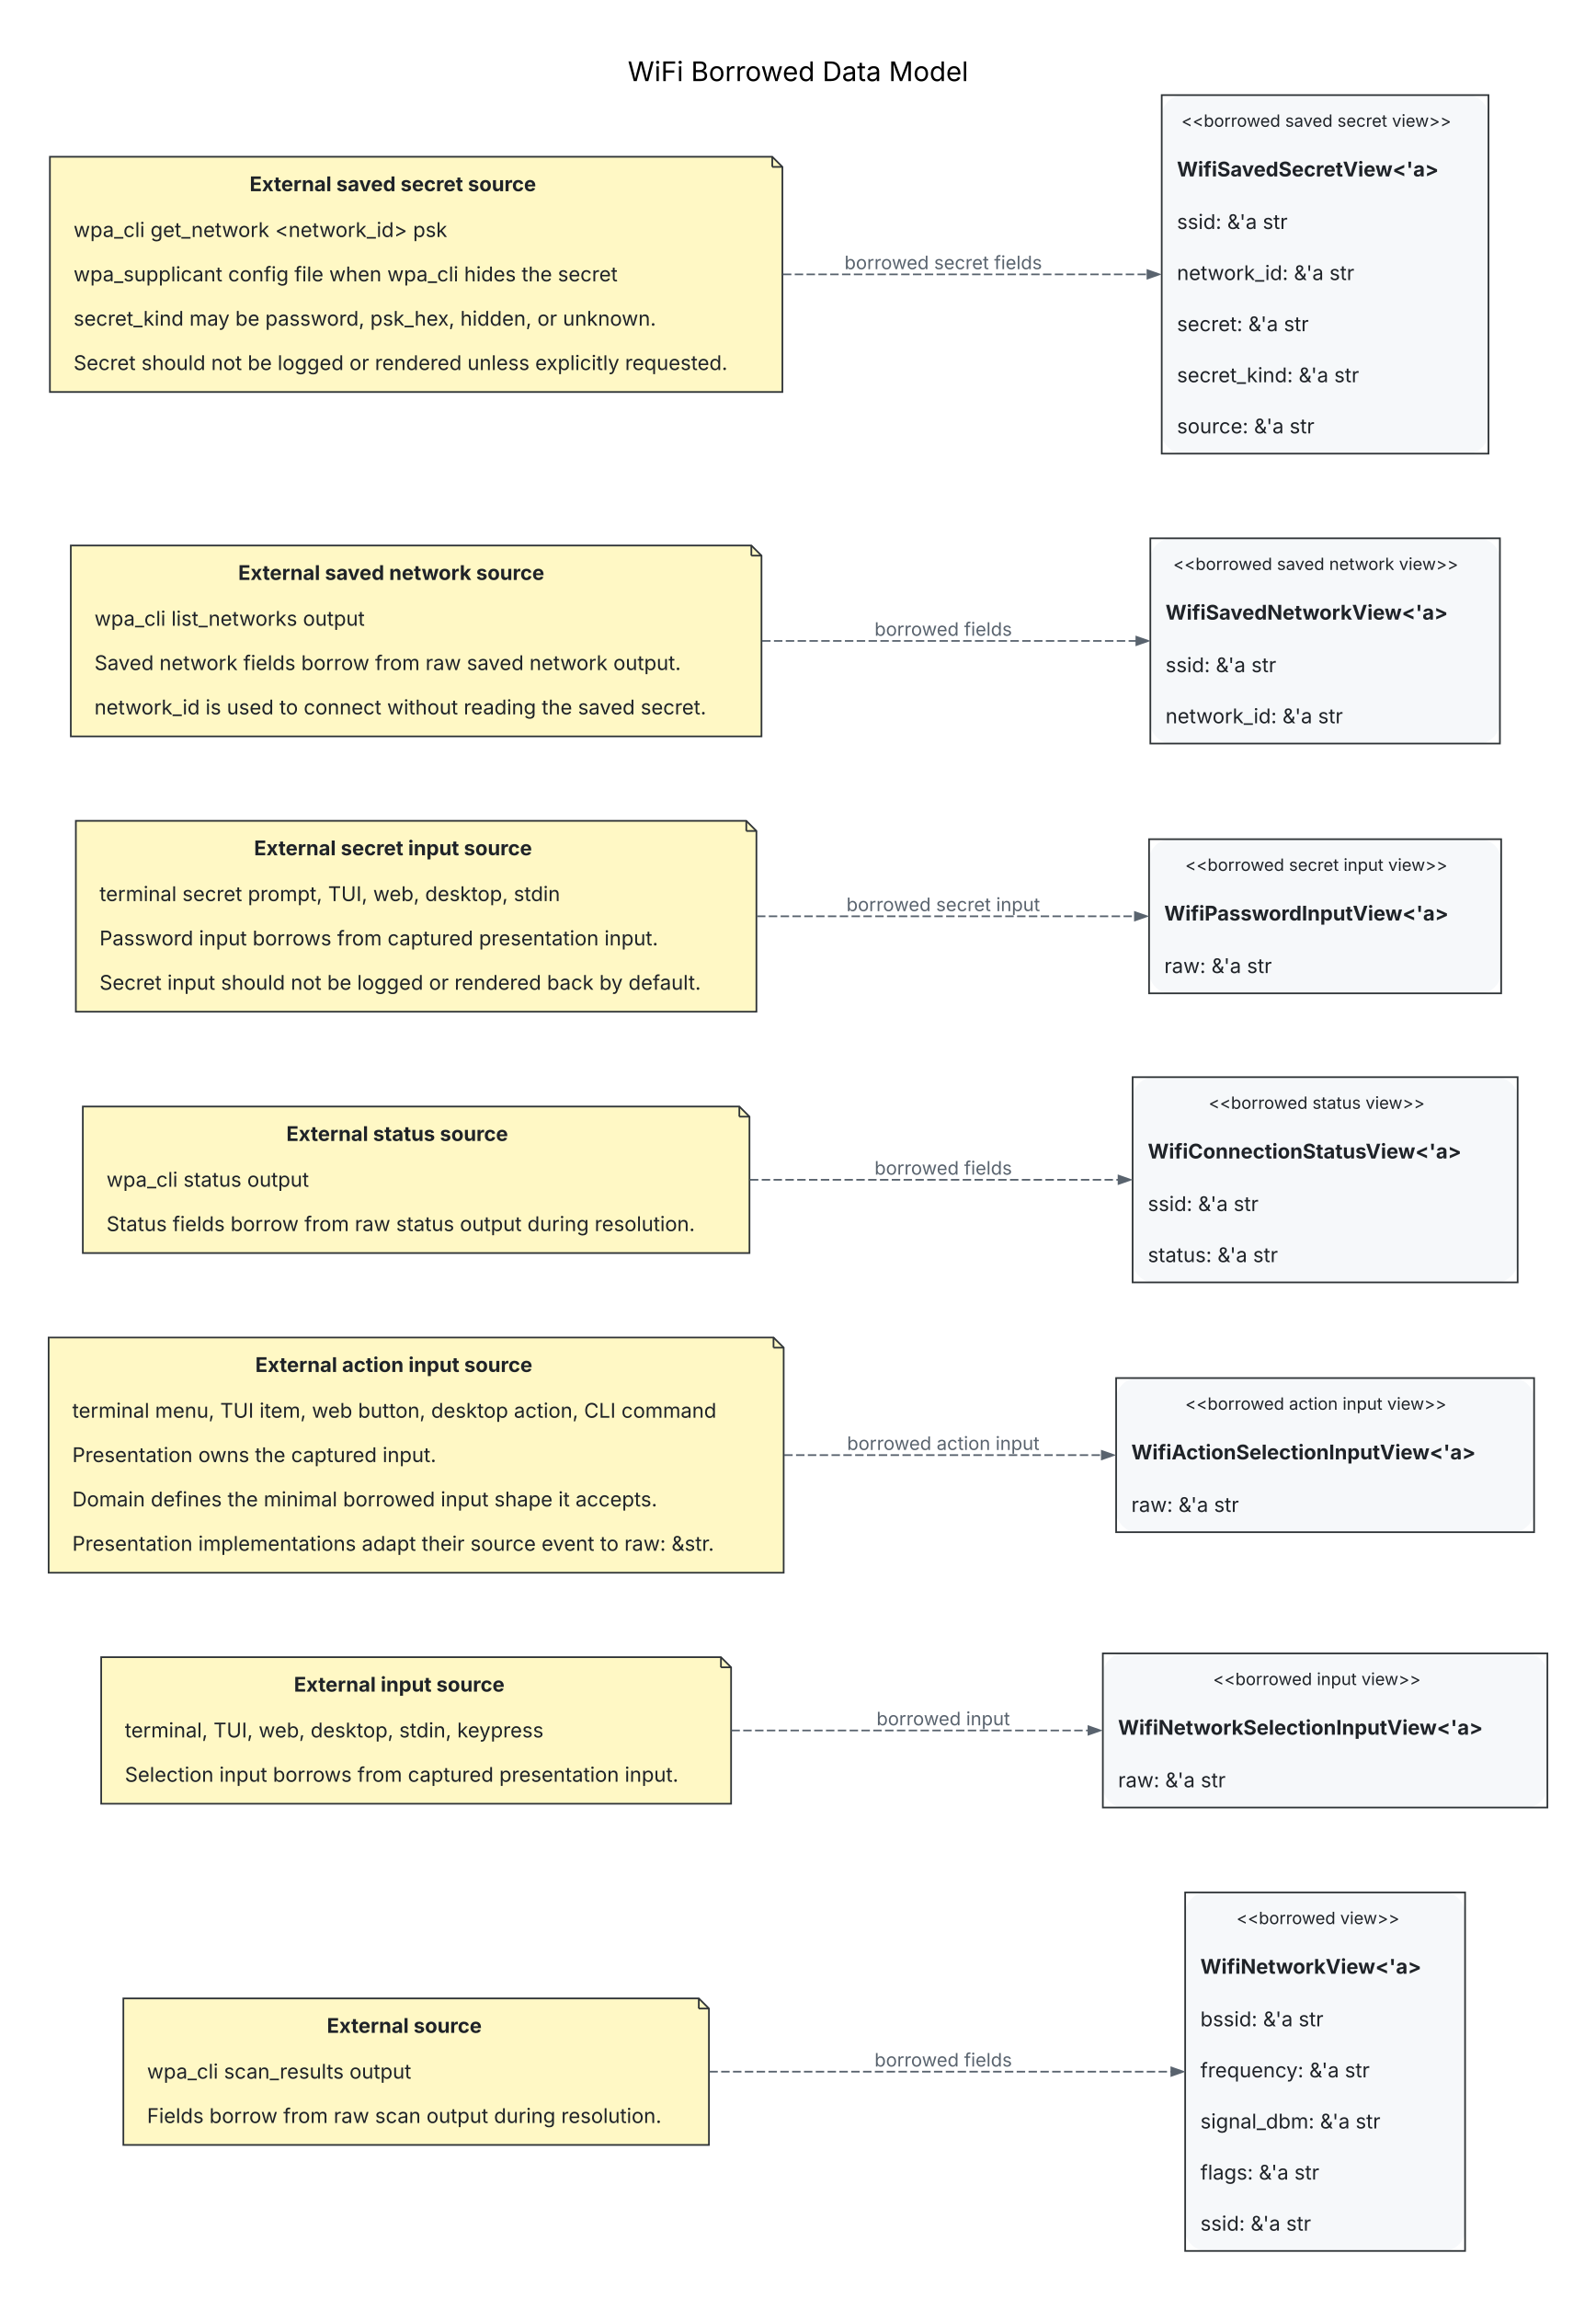
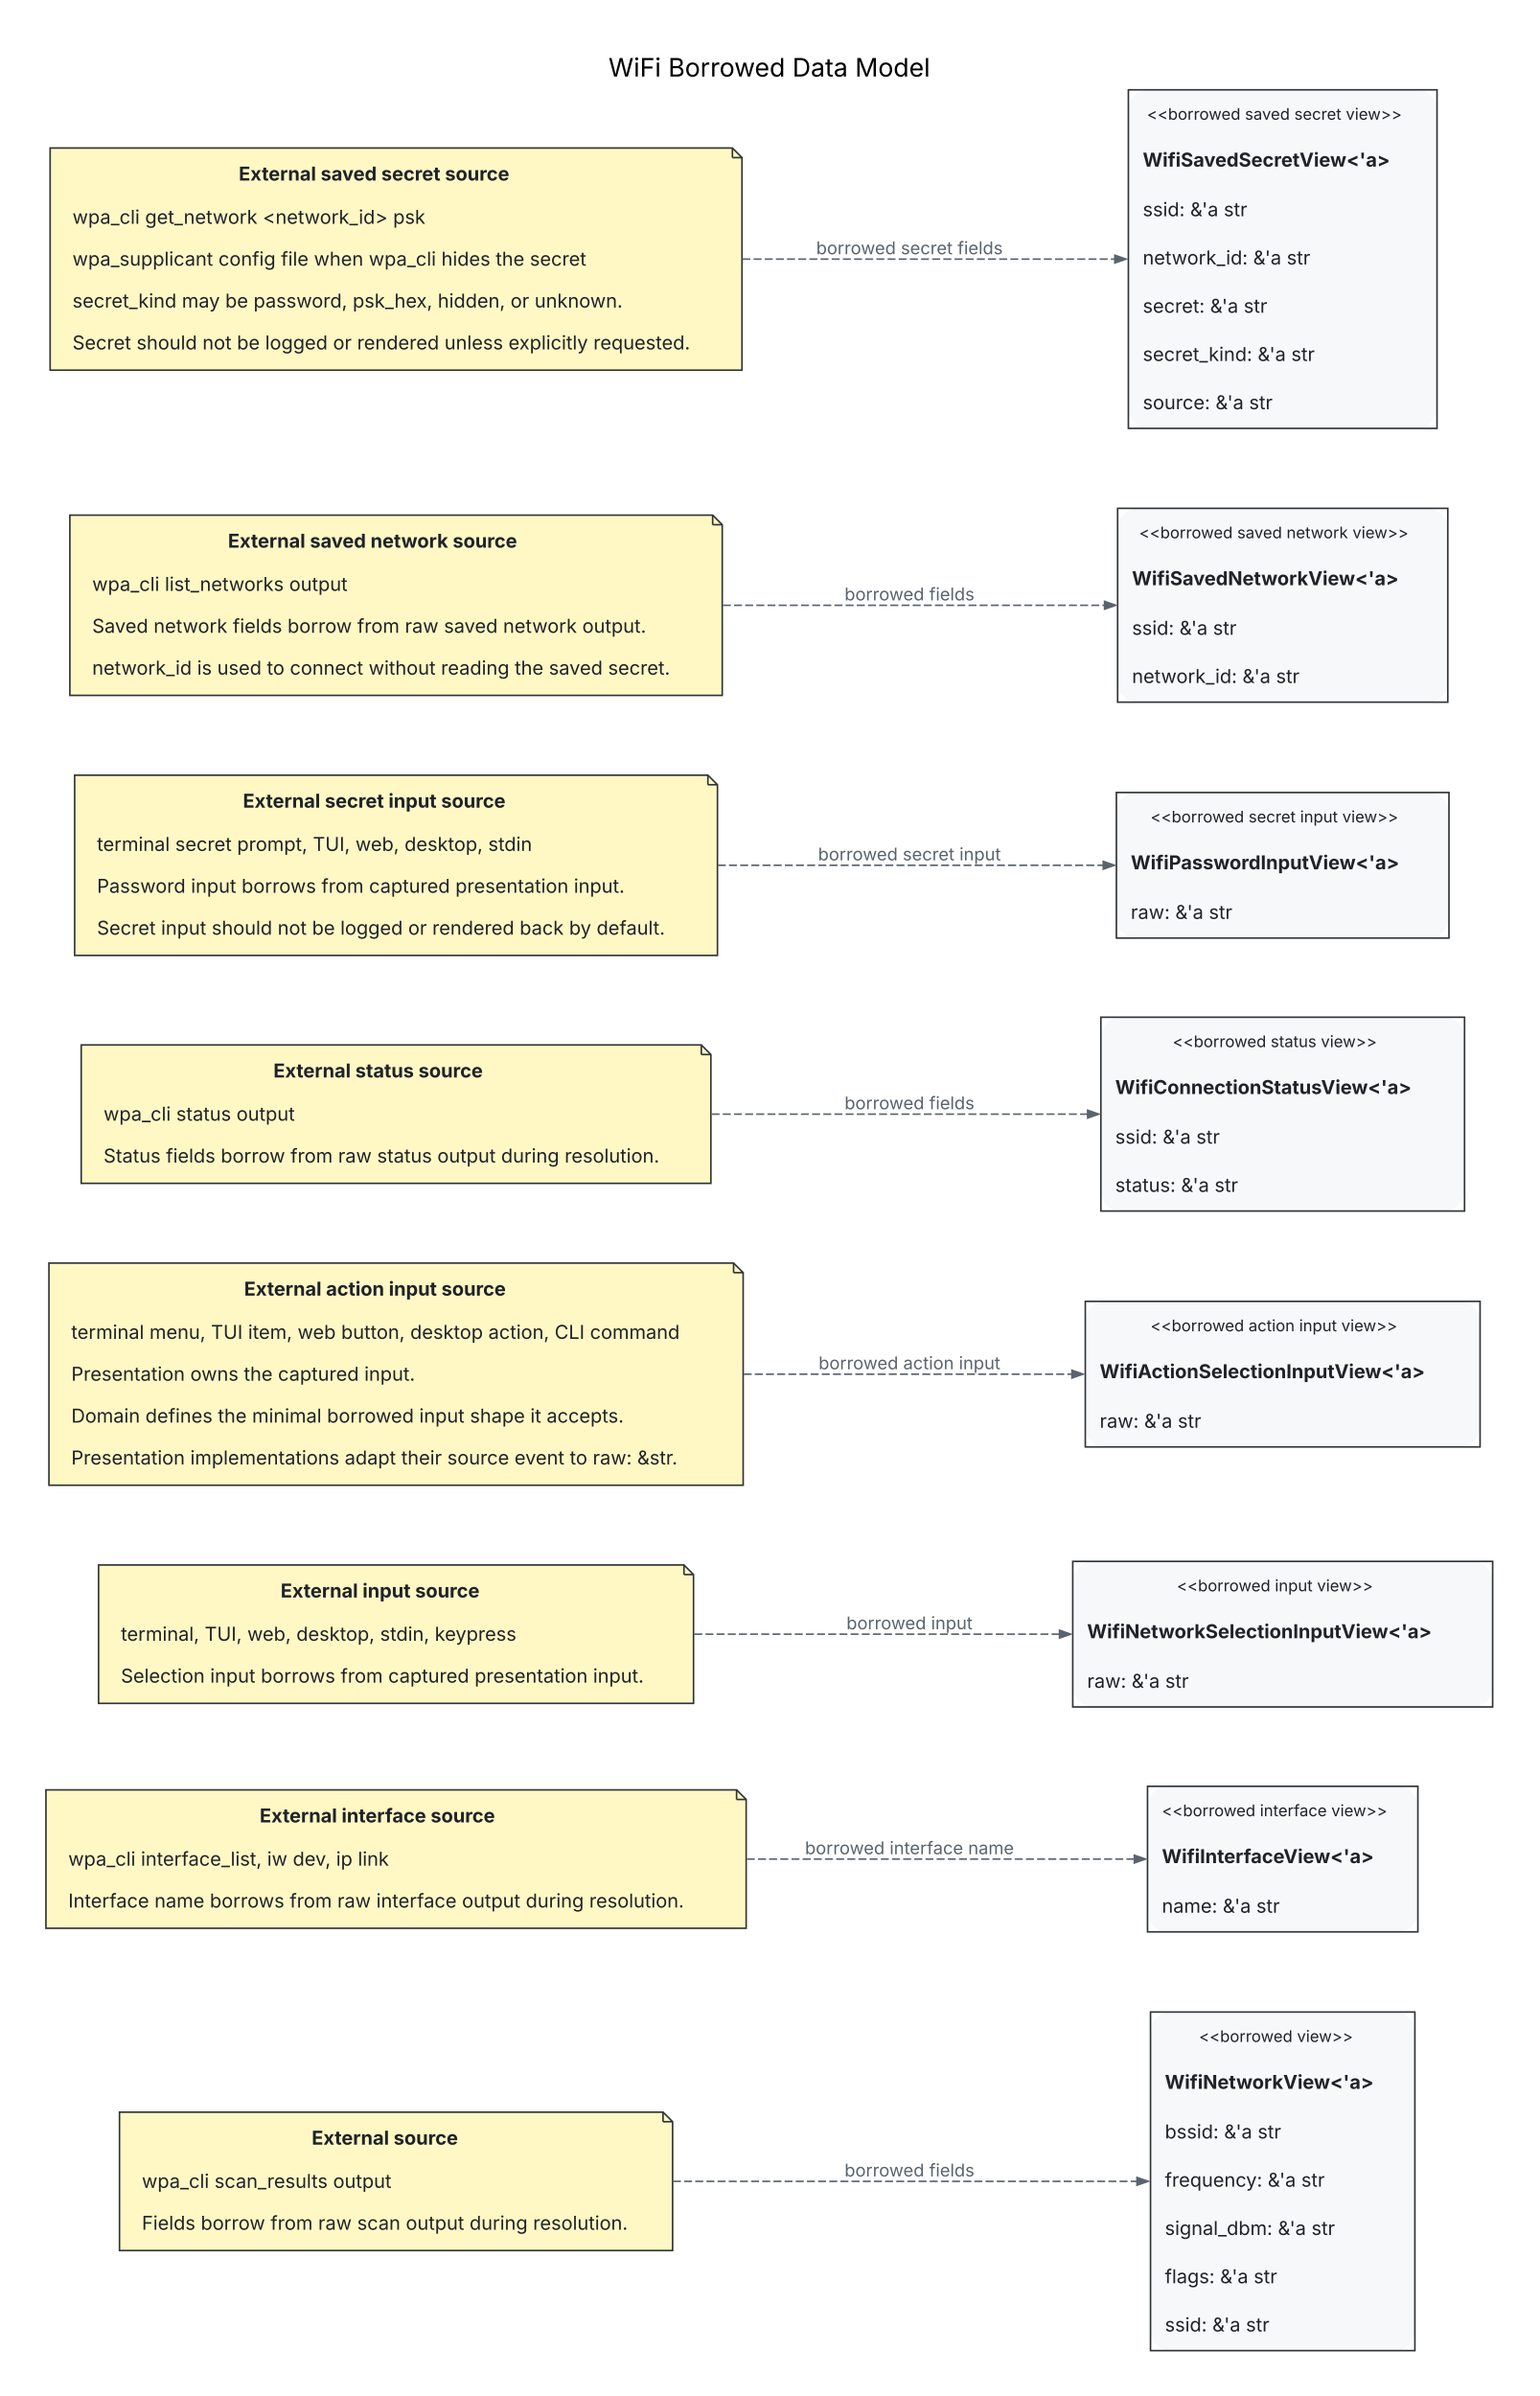
- <svg xmlns="http://www.w3.org/2000/svg" width="945pt" height="1361pt" viewBox="0.00 0.00 945.00 1361.00">
-   <g id="graph0" class="graph" transform="scale(1 1) rotate(0) translate(28.8 1332.55)">
-     <text xml:space="preserve" text-anchor="middle" x="443.75" y="-1284.55" font-family="Inter" font-size="16.00">WiFi Borrowed Data Model</text>
+ <svg xmlns="http://www.w3.org/2000/svg" width="965pt" height="1502pt" viewBox="0.00 0.00 965.00 1502.00">
+   <g id="graph0" class="graph" transform="scale(1 1) rotate(0) translate(28.8 1473.55)">
+     <text xml:space="preserve" text-anchor="middle" x="453.5" y="-1425.55" font-family="Inter" font-size="16.00">WiFi Borrowed Data Model</text>
    <g id="node1" class="node">
-       <path fill="#f6f8fa" stroke="none" d="M826.75,-212.25C826.75,-212.25 685,-212.25 685,-212.25 679,-212.25 673,-206.25 673,-200.25 673,-200.25 673,-12 673,-12 673,-6 679,0 685,0 685,0 826.75,0 826.75,0 832.75,0 838.75,-6 838.75,-12 838.75,-12 838.75,-200.25 838.75,-200.25 838.75,-206.25 832.75,-212.25 826.75,-212.25" />
-       <text xml:space="preserve" text-anchor="start" x="703.38" y="-193.5" font-family="Inter" font-size="10.00" fill="#1f2328">&lt;&lt;borrowed view&gt;&gt;</text>
-       <text xml:space="preserve" text-anchor="start" x="682" y="-164.1" font-family="Inter" font-weight="bold" font-size="12.00" fill="#1f2328">WifiNetworkView&lt;'a&gt;</text>
-       <text xml:space="preserve" text-anchor="start" x="682" y="-133" font-family="Inter" font-size="12.00" fill="#1f2328">bssid: &amp;'a str</text>
-       <text xml:space="preserve" text-anchor="start" x="682" y="-102.75" font-family="Inter" font-size="12.00" fill="#1f2328">frequency: &amp;'a str</text>
-       <text xml:space="preserve" text-anchor="start" x="682" y="-72.5" font-family="Inter" font-size="12.00" fill="#1f2328">signal_dbm: &amp;'a str</text>
-       <text xml:space="preserve" text-anchor="start" x="682" y="-42.25" font-family="Inter" font-size="12.00" fill="#1f2328">flags: &amp;'a str</text>
-       <text xml:space="preserve" text-anchor="start" x="682" y="-12" font-family="Inter" font-size="12.00" fill="#1f2328">ssid: &amp;'a str</text>
-       <polygon fill="none" stroke="#2f3437" points="673,0 673,-212.25 838.75,-212.25 838.75,0 673,0" />
+       <path fill="#f6f8fa" stroke="none" d="M846.25,-212.25C846.25,-212.25 704.5,-212.25 704.5,-212.25 698.5,-212.25 692.5,-206.25 692.5,-200.25 692.5,-200.25 692.5,-12 692.5,-12 692.5,-6 698.5,0 704.5,0 704.5,0 846.25,0 846.25,0 852.25,0 858.25,-6 858.25,-12 858.25,-12 858.25,-200.25 858.25,-200.25 858.25,-206.25 852.25,-212.25 846.25,-212.25" />
+       <text xml:space="preserve" text-anchor="start" x="722.88" y="-193.5" font-family="Inter" font-size="10.00" fill="#1f2328">&lt;&lt;borrowed view&gt;&gt;</text>
+       <text xml:space="preserve" text-anchor="start" x="701.5" y="-164.1" font-family="Inter" font-weight="bold" font-size="12.00" fill="#1f2328">WifiNetworkView&lt;'a&gt;</text>
+       <text xml:space="preserve" text-anchor="start" x="701.5" y="-133" font-family="Inter" font-size="12.00" fill="#1f2328">bssid: &amp;'a str</text>
+       <text xml:space="preserve" text-anchor="start" x="701.5" y="-102.75" font-family="Inter" font-size="12.00" fill="#1f2328">frequency: &amp;'a str</text>
+       <text xml:space="preserve" text-anchor="start" x="701.5" y="-72.5" font-family="Inter" font-size="12.00" fill="#1f2328">signal_dbm: &amp;'a str</text>
+       <text xml:space="preserve" text-anchor="start" x="701.5" y="-42.25" font-family="Inter" font-size="12.00" fill="#1f2328">flags: &amp;'a str</text>
+       <text xml:space="preserve" text-anchor="start" x="701.5" y="-12" font-family="Inter" font-size="12.00" fill="#1f2328">ssid: &amp;'a str</text>
+       <polygon fill="none" stroke="#2f3437" points="692.5,0 692.5,-212.25 858.25,-212.25 858.25,0 692.5,0" />
    </g>
    <g id="node2" class="node">
-       <path fill="#f6f8fa" stroke="none" d="M875.5,-353.75C875.5,-353.75 636.25,-353.75 636.25,-353.75 630.25,-353.75 624.25,-347.75 624.25,-341.75 624.25,-341.75 624.25,-274.5 624.25,-274.5 624.25,-268.5 630.25,-262.5 636.25,-262.5 636.25,-262.5 875.5,-262.5 875.5,-262.5 881.5,-262.5 887.5,-268.5 887.5,-274.5 887.5,-274.5 887.5,-341.75 887.5,-341.75 887.5,-347.75 881.5,-353.75 875.5,-353.75" />
-       <text xml:space="preserve" text-anchor="start" x="689.5" y="-335" font-family="Inter" font-size="10.00" fill="#1f2328">&lt;&lt;borrowed input view&gt;&gt;</text>
-       <text xml:space="preserve" text-anchor="start" x="633.25" y="-305.6" font-family="Inter" font-weight="bold" font-size="12.00" fill="#1f2328">WifiNetworkSelectionInputView&lt;'a&gt;</text>
-       <text xml:space="preserve" text-anchor="start" x="633.25" y="-274.5" font-family="Inter" font-size="12.00" fill="#1f2328">raw: &amp;'a str</text>
-       <polygon fill="none" stroke="#2f3437" points="624.25,-262.5 624.25,-353.75 887.5,-353.75 887.5,-262.5 624.25,-262.5" />
+       <path fill="#f6f8fa" stroke="none" d="M848.12,-353.75C848.12,-353.75 702.62,-353.75 702.62,-353.75 696.62,-353.75 690.62,-347.75 690.62,-341.75 690.62,-341.75 690.62,-274.5 690.62,-274.5 690.62,-268.5 696.62,-262.5 702.62,-262.5 702.62,-262.5 848.12,-262.5 848.12,-262.5 854.12,-262.5 860.12,-268.5 860.12,-274.5 860.12,-274.5 860.12,-341.75 860.12,-341.75 860.12,-347.75 854.12,-353.75 848.12,-353.75" />
+       <text xml:space="preserve" text-anchor="start" x="699.62" y="-335" font-family="Inter" font-size="10.00" fill="#1f2328">&lt;&lt;borrowed interface view&gt;&gt;</text>
+       <text xml:space="preserve" text-anchor="start" x="699.62" y="-305.6" font-family="Inter" font-weight="bold" font-size="12.00" fill="#1f2328">WifiInterfaceView&lt;'a&gt;</text>
+       <text xml:space="preserve" text-anchor="start" x="699.62" y="-274.5" font-family="Inter" font-size="12.00" fill="#1f2328">name: &amp;'a str</text>
+       <polygon fill="none" stroke="#2f3437" points="690.62,-262.5 690.62,-353.75 860.12,-353.75 860.12,-262.5 690.62,-262.5" />
    </g>
    <g id="node3" class="node">
-       <path fill="#f6f8fa" stroke="none" d="M867.62,-516.75C867.62,-516.75 644.12,-516.75 644.12,-516.75 638.12,-516.75 632.12,-510.75 632.12,-504.75 632.12,-504.75 632.12,-437.5 632.12,-437.5 632.12,-431.5 638.12,-425.5 644.12,-425.5 644.12,-425.5 867.62,-425.5 867.62,-425.5 873.62,-425.5 879.62,-431.5 879.62,-437.5 879.62,-437.5 879.62,-504.75 879.62,-504.75 879.62,-510.75 873.62,-516.75 867.62,-516.75" />
-       <text xml:space="preserve" text-anchor="start" x="673" y="-498" font-family="Inter" font-size="10.00" fill="#1f2328">&lt;&lt;borrowed action input view&gt;&gt;</text>
-       <text xml:space="preserve" text-anchor="start" x="641.12" y="-468.6" font-family="Inter" font-weight="bold" font-size="12.00" fill="#1f2328">WifiActionSelectionInputView&lt;'a&gt;</text>
-       <text xml:space="preserve" text-anchor="start" x="641.12" y="-437.5" font-family="Inter" font-size="12.00" fill="#1f2328">raw: &amp;'a str</text>
-       <polygon fill="none" stroke="#2f3437" points="632.12,-425.5 632.12,-516.75 879.62,-516.75 879.62,-425.5 632.12,-425.5" />
+       <path fill="#f6f8fa" stroke="none" d="M895,-494.75C895,-494.75 655.75,-494.75 655.75,-494.75 649.75,-494.75 643.75,-488.75 643.75,-482.75 643.75,-482.75 643.75,-415.5 643.75,-415.5 643.75,-409.5 649.75,-403.5 655.75,-403.5 655.75,-403.5 895,-403.5 895,-403.5 901,-403.5 907,-409.5 907,-415.5 907,-415.5 907,-482.75 907,-482.75 907,-488.75 901,-494.75 895,-494.75" />
+       <text xml:space="preserve" text-anchor="start" x="709" y="-476" font-family="Inter" font-size="10.00" fill="#1f2328">&lt;&lt;borrowed input view&gt;&gt;</text>
+       <text xml:space="preserve" text-anchor="start" x="652.75" y="-446.6" font-family="Inter" font-weight="bold" font-size="12.00" fill="#1f2328">WifiNetworkSelectionInputView&lt;'a&gt;</text>
+       <text xml:space="preserve" text-anchor="start" x="652.75" y="-415.5" font-family="Inter" font-size="12.00" fill="#1f2328">raw: &amp;'a str</text>
+       <polygon fill="none" stroke="#2f3437" points="643.75,-403.5 643.75,-494.75 907,-494.75 907,-403.5 643.75,-403.5" />
    </g>
    <g id="node4" class="node">
-       <path fill="#f6f8fa" stroke="none" d="M857.88,-694.88C857.88,-694.88 653.88,-694.88 653.88,-694.88 647.88,-694.88 641.88,-688.88 641.88,-682.88 641.88,-682.88 641.88,-585.38 641.88,-585.38 641.88,-579.38 647.88,-573.38 653.88,-573.38 653.88,-573.38 857.88,-573.38 857.88,-573.38 863.88,-573.38 869.88,-579.38 869.88,-585.38 869.88,-585.38 869.88,-682.88 869.88,-682.88 869.88,-688.88 863.88,-694.88 857.88,-694.88" />
-       <text xml:space="preserve" text-anchor="start" x="686.88" y="-676.12" font-family="Inter" font-size="10.00" fill="#1f2328">&lt;&lt;borrowed status view&gt;&gt;</text>
-       <text xml:space="preserve" text-anchor="start" x="650.88" y="-646.73" font-family="Inter" font-weight="bold" font-size="12.00" fill="#1f2328">WifiConnectionStatusView&lt;'a&gt;</text>
-       <text xml:space="preserve" text-anchor="start" x="650.88" y="-615.62" font-family="Inter" font-size="12.00" fill="#1f2328">ssid: &amp;'a str</text>
-       <text xml:space="preserve" text-anchor="start" x="650.88" y="-585.38" font-family="Inter" font-size="12.00" fill="#1f2328">status: &amp;'a str</text>
-       <polygon fill="none" stroke="#2f3437" points="641.88,-573.38 641.88,-694.88 869.88,-694.88 869.88,-573.38 641.88,-573.38" />
+       <path fill="#f6f8fa" stroke="none" d="M887.12,-657.75C887.12,-657.75 663.62,-657.75 663.62,-657.75 657.62,-657.75 651.62,-651.75 651.62,-645.75 651.62,-645.75 651.62,-578.5 651.62,-578.5 651.62,-572.5 657.62,-566.5 663.62,-566.5 663.62,-566.5 887.12,-566.5 887.12,-566.5 893.12,-566.5 899.12,-572.5 899.12,-578.5 899.12,-578.5 899.12,-645.75 899.12,-645.75 899.12,-651.75 893.12,-657.75 887.12,-657.75" />
+       <text xml:space="preserve" text-anchor="start" x="692.5" y="-639" font-family="Inter" font-size="10.00" fill="#1f2328">&lt;&lt;borrowed action input view&gt;&gt;</text>
+       <text xml:space="preserve" text-anchor="start" x="660.62" y="-609.6" font-family="Inter" font-weight="bold" font-size="12.00" fill="#1f2328">WifiActionSelectionInputView&lt;'a&gt;</text>
+       <text xml:space="preserve" text-anchor="start" x="660.62" y="-578.5" font-family="Inter" font-size="12.00" fill="#1f2328">raw: &amp;'a str</text>
+       <polygon fill="none" stroke="#2f3437" points="651.62,-566.5 651.62,-657.75 899.12,-657.75 899.12,-566.5 651.62,-566.5" />
    </g>
    <g id="node5" class="node">
-       <path fill="#f6f8fa" stroke="none" d="M848.12,-835.75C848.12,-835.75 663.62,-835.75 663.62,-835.75 657.62,-835.75 651.62,-829.75 651.62,-823.75 651.62,-823.75 651.62,-756.5 651.62,-756.5 651.62,-750.5 657.62,-744.5 663.62,-744.5 663.62,-744.5 848.12,-744.5 848.12,-744.5 854.12,-744.5 860.12,-750.5 860.12,-756.5 860.12,-756.5 860.12,-823.75 860.12,-823.75 860.12,-829.75 854.12,-835.75 848.12,-835.75" />
-       <text xml:space="preserve" text-anchor="start" x="673" y="-817" font-family="Inter" font-size="10.00" fill="#1f2328">&lt;&lt;borrowed secret input view&gt;&gt;</text>
-       <text xml:space="preserve" text-anchor="start" x="660.62" y="-787.6" font-family="Inter" font-weight="bold" font-size="12.00" fill="#1f2328">WifiPasswordInputView&lt;'a&gt;</text>
-       <text xml:space="preserve" text-anchor="start" x="660.62" y="-756.5" font-family="Inter" font-size="12.00" fill="#1f2328">raw: &amp;'a str</text>
-       <polygon fill="none" stroke="#2f3437" points="651.62,-744.5 651.62,-835.75 860.12,-835.75 860.12,-744.5 651.62,-744.5" />
+       <path fill="#f6f8fa" stroke="none" d="M877.38,-835.88C877.38,-835.88 673.38,-835.88 673.38,-835.88 667.38,-835.88 661.38,-829.88 661.38,-823.88 661.38,-823.88 661.38,-726.38 661.38,-726.38 661.38,-720.38 667.38,-714.38 673.38,-714.38 673.38,-714.38 877.38,-714.38 877.38,-714.38 883.38,-714.38 889.38,-720.38 889.38,-726.38 889.38,-726.38 889.38,-823.88 889.38,-823.88 889.38,-829.88 883.38,-835.88 877.38,-835.88" />
+       <text xml:space="preserve" text-anchor="start" x="706.38" y="-817.12" font-family="Inter" font-size="10.00" fill="#1f2328">&lt;&lt;borrowed status view&gt;&gt;</text>
+       <text xml:space="preserve" text-anchor="start" x="670.38" y="-787.73" font-family="Inter" font-weight="bold" font-size="12.00" fill="#1f2328">WifiConnectionStatusView&lt;'a&gt;</text>
+       <text xml:space="preserve" text-anchor="start" x="670.38" y="-756.62" font-family="Inter" font-size="12.00" fill="#1f2328">ssid: &amp;'a str</text>
+       <text xml:space="preserve" text-anchor="start" x="670.38" y="-726.38" font-family="Inter" font-size="12.00" fill="#1f2328">status: &amp;'a str</text>
+       <polygon fill="none" stroke="#2f3437" points="661.38,-714.38 661.38,-835.88 889.38,-835.88 889.38,-714.38 661.38,-714.38" />
    </g>
    <g id="node6" class="node">
-       <path fill="#f6f8fa" stroke="none" d="M847.38,-1013.88C847.38,-1013.88 664.38,-1013.88 664.38,-1013.88 658.38,-1013.88 652.38,-1007.88 652.38,-1001.88 652.38,-1001.88 652.38,-904.38 652.38,-904.38 652.38,-898.38 658.38,-892.38 664.38,-892.38 664.38,-892.38 847.38,-892.38 847.38,-892.38 853.38,-892.38 859.38,-898.38 859.38,-904.38 859.38,-904.38 859.38,-1001.88 859.38,-1001.88 859.38,-1007.88 853.38,-1013.88 847.38,-1013.88" />
-       <text xml:space="preserve" text-anchor="start" x="665.88" y="-995.12" font-family="Inter" font-size="10.00" fill="#1f2328">&lt;&lt;borrowed saved network view&gt;&gt;</text>
-       <text xml:space="preserve" text-anchor="start" x="661.38" y="-965.73" font-family="Inter" font-weight="bold" font-size="12.00" fill="#1f2328">WifiSavedNetworkView&lt;'a&gt;</text>
-       <text xml:space="preserve" text-anchor="start" x="661.38" y="-934.62" font-family="Inter" font-size="12.00" fill="#1f2328">ssid: &amp;'a str</text>
-       <text xml:space="preserve" text-anchor="start" x="661.38" y="-904.38" font-family="Inter" font-size="12.00" fill="#1f2328">network_id: &amp;'a str</text>
-       <polygon fill="none" stroke="#2f3437" points="652.38,-892.38 652.38,-1013.88 859.38,-1013.88 859.38,-892.38 652.38,-892.38" />
+       <path fill="#f6f8fa" stroke="none" d="M867.62,-976.75C867.62,-976.75 683.12,-976.75 683.12,-976.75 677.12,-976.75 671.12,-970.75 671.12,-964.75 671.12,-964.75 671.12,-897.5 671.12,-897.5 671.12,-891.5 677.12,-885.5 683.12,-885.5 683.12,-885.5 867.62,-885.5 867.62,-885.5 873.62,-885.5 879.62,-891.5 879.62,-897.5 879.62,-897.5 879.62,-964.75 879.62,-964.75 879.62,-970.75 873.62,-976.75 867.62,-976.75" />
+       <text xml:space="preserve" text-anchor="start" x="692.5" y="-958" font-family="Inter" font-size="10.00" fill="#1f2328">&lt;&lt;borrowed secret input view&gt;&gt;</text>
+       <text xml:space="preserve" text-anchor="start" x="680.12" y="-928.6" font-family="Inter" font-weight="bold" font-size="12.00" fill="#1f2328">WifiPasswordInputView&lt;'a&gt;</text>
+       <text xml:space="preserve" text-anchor="start" x="680.12" y="-897.5" font-family="Inter" font-size="12.00" fill="#1f2328">raw: &amp;'a str</text>
+       <polygon fill="none" stroke="#2f3437" points="671.12,-885.5 671.12,-976.75 879.62,-976.75 879.62,-885.5 671.12,-885.5" />
    </g>
    <g id="node7" class="node">
-       <path fill="#f6f8fa" stroke="none" d="M840.62,-1276.25C840.62,-1276.25 671.12,-1276.25 671.12,-1276.25 665.12,-1276.25 659.12,-1270.25 659.12,-1264.25 659.12,-1264.25 659.12,-1076 659.12,-1076 659.12,-1070 665.12,-1064 671.12,-1064 671.12,-1064 840.62,-1064 840.62,-1064 846.62,-1064 852.62,-1070 852.62,-1076 852.62,-1076 852.62,-1264.25 852.62,-1264.25 852.62,-1270.25 846.62,-1276.25 840.62,-1276.25" />
-       <text xml:space="preserve" text-anchor="start" x="670.75" y="-1257.5" font-family="Inter" font-size="10.00" fill="#1f2328">&lt;&lt;borrowed saved secret view&gt;&gt;</text>
-       <text xml:space="preserve" text-anchor="start" x="668.12" y="-1228.1" font-family="Inter" font-weight="bold" font-size="12.00" fill="#1f2328">WifiSavedSecretView&lt;'a&gt;</text>
-       <text xml:space="preserve" text-anchor="start" x="668.12" y="-1197" font-family="Inter" font-size="12.00" fill="#1f2328">ssid: &amp;'a str</text>
-       <text xml:space="preserve" text-anchor="start" x="668.12" y="-1166.75" font-family="Inter" font-size="12.00" fill="#1f2328">network_id: &amp;'a str</text>
-       <text xml:space="preserve" text-anchor="start" x="668.12" y="-1136.5" font-family="Inter" font-size="12.00" fill="#1f2328">secret: &amp;'a str</text>
-       <text xml:space="preserve" text-anchor="start" x="668.12" y="-1106.25" font-family="Inter" font-size="12.00" fill="#1f2328">secret_kind: &amp;'a str</text>
-       <text xml:space="preserve" text-anchor="start" x="668.12" y="-1076" font-family="Inter" font-size="12.00" fill="#1f2328">source: &amp;'a str</text>
-       <polygon fill="none" stroke="#2f3437" points="659.12,-1064 659.12,-1276.25 852.62,-1276.25 852.62,-1064 659.12,-1064" />
+       <path fill="#f6f8fa" stroke="none" d="M866.88,-1154.88C866.88,-1154.88 683.88,-1154.88 683.88,-1154.88 677.88,-1154.88 671.88,-1148.88 671.88,-1142.88 671.88,-1142.88 671.88,-1045.38 671.88,-1045.38 671.88,-1039.38 677.88,-1033.38 683.88,-1033.38 683.88,-1033.38 866.88,-1033.38 866.88,-1033.38 872.88,-1033.38 878.88,-1039.38 878.88,-1045.38 878.88,-1045.38 878.88,-1142.88 878.88,-1142.88 878.88,-1148.88 872.88,-1154.88 866.88,-1154.88" />
+       <text xml:space="preserve" text-anchor="start" x="685.38" y="-1136.12" font-family="Inter" font-size="10.00" fill="#1f2328">&lt;&lt;borrowed saved network view&gt;&gt;</text>
+       <text xml:space="preserve" text-anchor="start" x="680.88" y="-1106.72" font-family="Inter" font-weight="bold" font-size="12.00" fill="#1f2328">WifiSavedNetworkView&lt;'a&gt;</text>
+       <text xml:space="preserve" text-anchor="start" x="680.88" y="-1075.62" font-family="Inter" font-size="12.00" fill="#1f2328">ssid: &amp;'a str</text>
+       <text xml:space="preserve" text-anchor="start" x="680.88" y="-1045.38" font-family="Inter" font-size="12.00" fill="#1f2328">network_id: &amp;'a str</text>
+       <polygon fill="none" stroke="#2f3437" points="671.88,-1033.38 671.88,-1154.88 878.88,-1154.88 878.88,-1033.38 671.88,-1033.38" />
    </g>
    <g id="node8" class="node">
-       <polygon fill="#fff8c5" stroke="#2f3437" points="385,-149.5 44.25,-149.5 44.25,-62.75 391,-62.75 391,-143.5 385,-149.5" />
-       <polyline fill="none" stroke="#2f3437" points="385,-149.5 385,-143.5" />
-       <polyline fill="none" stroke="#2f3437" points="391,-143.5 385,-143.5" />
-       <text xml:space="preserve" text-anchor="start" x="164.75" y="-129.1" font-family="Inter" font-weight="bold" font-size="12.00" fill="#1f2328">External source</text>
-       <text xml:space="preserve" text-anchor="start" x="58.25" y="-102" font-family="Inter" font-size="12.00" fill="#1f2328">wpa_cli scan_results output</text>
-       <text xml:space="preserve" text-anchor="start" x="58.25" y="-75.75" font-family="Inter" font-size="12.00" fill="#1f2328">Fields borrow from raw scan output during resolution.</text>
+       <path fill="#f6f8fa" stroke="none" d="M860.12,-1417.25C860.12,-1417.25 690.62,-1417.25 690.62,-1417.25 684.62,-1417.25 678.62,-1411.25 678.62,-1405.25 678.62,-1405.25 678.62,-1217 678.62,-1217 678.62,-1211 684.62,-1205 690.62,-1205 690.62,-1205 860.12,-1205 860.12,-1205 866.12,-1205 872.12,-1211 872.12,-1217 872.12,-1217 872.12,-1405.25 872.12,-1405.25 872.12,-1411.25 866.12,-1417.25 860.12,-1417.25" />
+       <text xml:space="preserve" text-anchor="start" x="690.25" y="-1398.5" font-family="Inter" font-size="10.00" fill="#1f2328">&lt;&lt;borrowed saved secret view&gt;&gt;</text>
+       <text xml:space="preserve" text-anchor="start" x="687.62" y="-1369.1" font-family="Inter" font-weight="bold" font-size="12.00" fill="#1f2328">WifiSavedSecretView&lt;'a&gt;</text>
+       <text xml:space="preserve" text-anchor="start" x="687.62" y="-1338" font-family="Inter" font-size="12.00" fill="#1f2328">ssid: &amp;'a str</text>
+       <text xml:space="preserve" text-anchor="start" x="687.62" y="-1307.75" font-family="Inter" font-size="12.00" fill="#1f2328">network_id: &amp;'a str</text>
+       <text xml:space="preserve" text-anchor="start" x="687.62" y="-1277.5" font-family="Inter" font-size="12.00" fill="#1f2328">secret: &amp;'a str</text>
+       <text xml:space="preserve" text-anchor="start" x="687.62" y="-1247.25" font-family="Inter" font-size="12.00" fill="#1f2328">secret_kind: &amp;'a str</text>
+       <text xml:space="preserve" text-anchor="start" x="687.62" y="-1217" font-family="Inter" font-size="12.00" fill="#1f2328">source: &amp;'a str</text>
+       <polygon fill="none" stroke="#2f3437" points="678.62,-1205 678.62,-1417.25 872.12,-1417.25 872.12,-1205 678.62,-1205" />
+     </g>
+     <g id="node9" class="node">
+       <polygon fill="#fff8c5" stroke="#2f3437" points="386.88,-149.5 46.12,-149.5 46.12,-62.75 392.88,-62.75 392.88,-143.5 386.88,-149.5" />
+       <polyline fill="none" stroke="#2f3437" points="386.88,-149.5 386.88,-143.5" />
+       <polyline fill="none" stroke="#2f3437" points="392.88,-143.5 386.88,-143.5" />
+       <text xml:space="preserve" text-anchor="start" x="166.62" y="-129.1" font-family="Inter" font-weight="bold" font-size="12.00" fill="#1f2328">External source</text>
+       <text xml:space="preserve" text-anchor="start" x="60.12" y="-102" font-family="Inter" font-size="12.00" fill="#1f2328">wpa_cli scan_results output</text>
+       <text xml:space="preserve" text-anchor="start" x="60.12" y="-75.75" font-family="Inter" font-size="12.00" fill="#1f2328">Fields borrow from raw scan output during resolution.</text>
    </g>
    <g id="edge1" class="edge">
-       <path fill="none" stroke="#59636e" stroke-dasharray="5,2" d="M391.25,-106.12C482.35,-106.12 590.36,-106.12 664.87,-106.12" />
-       <polygon fill="#59636e" stroke="#59636e" points="664.82,-108.58 671.82,-106.13 664.82,-103.68 664.82,-108.58" />
-       <text xml:space="preserve" text-anchor="middle" x="529.75" y="-109.17" font-family="Inter" font-size="11.00" fill="#59636e">borrowed fields</text>
+       <path fill="none" stroke="#59636e" stroke-dasharray="5,2" d="M393.09,-106.12C489.43,-106.12 605.5,-106.12 684.08,-106.12" />
+       <polygon fill="#59636e" stroke="#59636e" points="684,-108.58 691,-106.13 684,-103.68 684,-108.58" />
+       <text xml:space="preserve" text-anchor="middle" x="541.38" y="-109.17" font-family="Inter" font-size="11.00" fill="#59636e">borrowed fields</text>
    </g>
-     <g id="node9" class="node">
-       <polygon fill="#fff8c5" stroke="#2f3437" points="398.12,-351.5 31.12,-351.5 31.12,-264.75 404.12,-264.75 404.12,-345.5 398.12,-351.5" />
-       <polyline fill="none" stroke="#2f3437" points="398.12,-351.5 398.12,-345.5" />
-       <polyline fill="none" stroke="#2f3437" points="404.12,-345.5 398.12,-345.5" />
-       <text xml:space="preserve" text-anchor="start" x="145.25" y="-331.1" font-family="Inter" font-weight="bold" font-size="12.00" fill="#1f2328">External input source</text>
-       <text xml:space="preserve" text-anchor="start" x="45.12" y="-304" font-family="Inter" font-size="12.00" fill="#1f2328">terminal, TUI, web, desktop, stdin, keypress</text>
-       <text xml:space="preserve" text-anchor="start" x="45.12" y="-277.75" font-family="Inter" font-size="12.00" fill="#1f2328">Selection input borrows from captured presentation input.</text>
+     <g id="node10" class="node">
+       <polygon fill="#fff8c5" stroke="#2f3437" points="433,-351.5 0,-351.5 0,-264.75 439,-264.75 439,-345.5 433,-351.5" />
+       <polyline fill="none" stroke="#2f3437" points="433,-351.5 433,-345.5" />
+       <polyline fill="none" stroke="#2f3437" points="439,-345.5 433,-345.5" />
+       <text xml:space="preserve" text-anchor="start" x="134" y="-331.1" font-family="Inter" font-weight="bold" font-size="12.00" fill="#1f2328">External interface source</text>
+       <text xml:space="preserve" text-anchor="start" x="14" y="-304" font-family="Inter" font-size="12.00" fill="#1f2328">wpa_cli interface_list, iw dev, ip link</text>
+       <text xml:space="preserve" text-anchor="start" x="14" y="-277.75" font-family="Inter" font-size="12.00" fill="#1f2328">Interface name borrows from raw interface output during resolution.</text>
    </g>
    <g id="edge2" class="edge">
-       <path fill="none" stroke="#59636e" stroke-dasharray="5,2" d="M404.3,-308.12C473.8,-308.12 551.5,-308.12 616.05,-308.12" />
-       <polygon fill="#59636e" stroke="#59636e" points="615.74,-310.58 622.74,-308.13 615.74,-305.68 615.74,-310.58" />
-       <text xml:space="preserve" text-anchor="middle" x="529.75" y="-311.18" font-family="Inter" font-size="11.00" fill="#59636e">borrowed input</text>
+       <path fill="none" stroke="#59636e" stroke-dasharray="5,2" d="M439.41,-308.12C524.08,-308.12 616.33,-308.12 682.54,-308.12" />
+       <polygon fill="#59636e" stroke="#59636e" points="682.38,-310.58 689.38,-308.13 682.38,-305.68 682.38,-310.58" />
+       <text xml:space="preserve" text-anchor="middle" x="541.38" y="-311.18" font-family="Inter" font-size="11.00" fill="#59636e">borrowed interface name</text>
    </g>
-     <g id="node10" class="node">
-       <polygon fill="#fff8c5" stroke="#2f3437" points="429.25,-540.75 0,-540.75 0,-401.5 435.25,-401.5 435.25,-534.75 429.25,-540.75" />
-       <polyline fill="none" stroke="#2f3437" points="429.25,-540.75 429.25,-534.75" />
-       <polyline fill="none" stroke="#2f3437" points="435.25,-534.75 429.25,-534.75" />
-       <text xml:space="preserve" text-anchor="start" x="122.38" y="-520.35" font-family="Inter" font-weight="bold" font-size="12.00" fill="#1f2328">External action input source</text>
-       <text xml:space="preserve" text-anchor="start" x="14" y="-493.25" font-family="Inter" font-size="12.00" fill="#1f2328">terminal menu, TUI item, web button, desktop action, CLI command</text>
-       <text xml:space="preserve" text-anchor="start" x="14" y="-467" font-family="Inter" font-size="12.00" fill="#1f2328">Presentation owns the captured input.</text>
-       <text xml:space="preserve" text-anchor="start" x="14" y="-440.75" font-family="Inter" font-size="12.00" fill="#1f2328">Domain defines the minimal borrowed input shape it accepts.</text>
-       <text xml:space="preserve" text-anchor="start" x="14" y="-414.5" font-family="Inter" font-size="12.00" fill="#1f2328">Presentation implementations adapt their source event to raw: &amp;str.</text>
+     <g id="node11" class="node">
+       <polygon fill="#fff8c5" stroke="#2f3437" points="400,-492.5 33,-492.5 33,-405.75 406,-405.75 406,-486.5 400,-492.5" />
+       <polyline fill="none" stroke="#2f3437" points="400,-492.5 400,-486.5" />
+       <polyline fill="none" stroke="#2f3437" points="406,-486.5 400,-486.5" />
+       <text xml:space="preserve" text-anchor="start" x="147.12" y="-472.1" font-family="Inter" font-weight="bold" font-size="12.00" fill="#1f2328">External input source</text>
+       <text xml:space="preserve" text-anchor="start" x="47" y="-445" font-family="Inter" font-size="12.00" fill="#1f2328">terminal, TUI, web, desktop, stdin, keypress</text>
+       <text xml:space="preserve" text-anchor="start" x="47" y="-418.75" font-family="Inter" font-size="12.00" fill="#1f2328">Selection input borrows from captured presentation input.</text>
    </g>
    <g id="edge3" class="edge">
-       <path fill="none" stroke="#59636e" stroke-dasharray="5,2" d="M435.58,-471.12C499.4,-471.12 567.24,-471.12 623.9,-471.12" />
-       <polygon fill="#59636e" stroke="#59636e" points="623.66,-473.58 630.66,-471.13 623.66,-468.68 623.66,-473.58" />
-       <text xml:space="preserve" text-anchor="middle" x="529.75" y="-474.18" font-family="Inter" font-size="11.00" fill="#59636e">borrowed action input</text>
+       <path fill="none" stroke="#59636e" stroke-dasharray="5,2" d="M406.47,-449.12C481.37,-449.12 566.25,-449.12 635.59,-449.12" />
+       <polygon fill="#59636e" stroke="#59636e" points="635.46,-451.58 642.46,-449.13 635.46,-446.68 635.46,-451.58" />
+       <text xml:space="preserve" text-anchor="middle" x="541.38" y="-452.18" font-family="Inter" font-size="11.00" fill="#59636e">borrowed input</text>
    </g>
-     <g id="node11" class="node">
-       <polygon fill="#fff8c5" stroke="#2f3437" points="409,-677.5 20.25,-677.5 20.25,-590.75 415,-590.75 415,-671.5 409,-677.5" />
-       <polyline fill="none" stroke="#2f3437" points="409,-677.5 409,-671.5" />
-       <polyline fill="none" stroke="#2f3437" points="415,-671.5 409,-671.5" />
-       <text xml:space="preserve" text-anchor="start" x="140.75" y="-657.1" font-family="Inter" font-weight="bold" font-size="12.00" fill="#1f2328">External status source</text>
-       <text xml:space="preserve" text-anchor="start" x="34.25" y="-630" font-family="Inter" font-size="12.00" fill="#1f2328">wpa_cli status output</text>
-       <text xml:space="preserve" text-anchor="start" x="34.25" y="-603.75" font-family="Inter" font-size="12.00" fill="#1f2328">Status fields borrow from raw status output during resolution.</text>
+     <g id="node12" class="node">
+       <polygon fill="#fff8c5" stroke="#2f3437" points="431.12,-681.75 1.88,-681.75 1.88,-542.5 437.12,-542.5 437.12,-675.75 431.12,-681.75" />
+       <polyline fill="none" stroke="#2f3437" points="431.12,-681.75 431.12,-675.75" />
+       <polyline fill="none" stroke="#2f3437" points="437.12,-675.75 431.12,-675.75" />
+       <text xml:space="preserve" text-anchor="start" x="124.25" y="-661.35" font-family="Inter" font-weight="bold" font-size="12.00" fill="#1f2328">External action input source</text>
+       <text xml:space="preserve" text-anchor="start" x="15.88" y="-634.25" font-family="Inter" font-size="12.00" fill="#1f2328">terminal menu, TUI item, web button, desktop action, CLI command</text>
+       <text xml:space="preserve" text-anchor="start" x="15.88" y="-608" font-family="Inter" font-size="12.00" fill="#1f2328">Presentation owns the captured input.</text>
+       <text xml:space="preserve" text-anchor="start" x="15.88" y="-581.75" font-family="Inter" font-size="12.00" fill="#1f2328">Domain defines the minimal borrowed input shape it accepts.</text>
+       <text xml:space="preserve" text-anchor="start" x="15.88" y="-555.5" font-family="Inter" font-size="12.00" fill="#1f2328">Presentation implementations adapt their source event to raw: &amp;str.</text>
    </g>
    <g id="edge4" class="edge">
-       <path fill="none" stroke="#59636e" stroke-dasharray="5,2" d="M415.26,-634.12C488.5,-634.12 569.42,-634.12 633.89,-634.12" />
-       <polygon fill="#59636e" stroke="#59636e" points="633.56,-636.58 640.56,-634.13 633.56,-631.68 633.56,-636.58" />
-       <text xml:space="preserve" text-anchor="middle" x="529.75" y="-637.17" font-family="Inter" font-size="11.00" fill="#59636e">borrowed fields</text>
+       <path fill="none" stroke="#59636e" stroke-dasharray="5,2" d="M437.42,-612.12C507.07,-612.12 582.04,-612.12 643.54,-612.12" />
+       <polygon fill="#59636e" stroke="#59636e" points="643.23,-614.58 650.23,-612.13 643.23,-609.68 643.23,-614.58" />
+       <text xml:space="preserve" text-anchor="middle" x="541.38" y="-615.17" font-family="Inter" font-size="11.00" fill="#59636e">borrowed action input</text>
    </g>
-     <g id="node12" class="node">
-       <polygon fill="#fff8c5" stroke="#2f3437" points="413.12,-846.62 16.12,-846.62 16.12,-733.62 419.12,-733.62 419.12,-840.62 413.12,-846.62" />
-       <polyline fill="none" stroke="#2f3437" points="413.12,-846.62 413.12,-840.62" />
-       <polyline fill="none" stroke="#2f3437" points="419.12,-840.62 413.12,-840.62" />
-       <text xml:space="preserve" text-anchor="start" x="121.62" y="-826.23" font-family="Inter" font-weight="bold" font-size="12.00" fill="#1f2328">External secret input source</text>
-       <text xml:space="preserve" text-anchor="start" x="30.12" y="-799.12" font-family="Inter" font-size="12.00" fill="#1f2328">terminal secret prompt, TUI, web, desktop, stdin</text>
-       <text xml:space="preserve" text-anchor="start" x="30.12" y="-772.88" font-family="Inter" font-size="12.00" fill="#1f2328">Password input borrows from captured presentation input.</text>
-       <text xml:space="preserve" text-anchor="start" x="30.12" y="-746.62" font-family="Inter" font-size="12.00" fill="#1f2328">Secret input should not be logged or rendered back by default.</text>
+     <g id="node13" class="node">
+       <polygon fill="#fff8c5" stroke="#2f3437" points="410.88,-818.5 22.12,-818.5 22.12,-731.75 416.88,-731.75 416.88,-812.5 410.88,-818.5" />
+       <polyline fill="none" stroke="#2f3437" points="410.88,-818.5 410.88,-812.5" />
+       <polyline fill="none" stroke="#2f3437" points="416.88,-812.5 410.88,-812.5" />
+       <text xml:space="preserve" text-anchor="start" x="142.62" y="-798.1" font-family="Inter" font-weight="bold" font-size="12.00" fill="#1f2328">External status source</text>
+       <text xml:space="preserve" text-anchor="start" x="36.12" y="-771" font-family="Inter" font-size="12.00" fill="#1f2328">wpa_cli status output</text>
+       <text xml:space="preserve" text-anchor="start" x="36.12" y="-744.75" font-family="Inter" font-size="12.00" fill="#1f2328">Status fields borrow from raw status output during resolution.</text>
    </g>
    <g id="edge5" class="edge">
-       <path fill="none" stroke="#59636e" stroke-dasharray="5,2" d="M419.45,-790.12C495.3,-790.12 578.83,-790.12 643.56,-790.12" />
-       <polygon fill="#59636e" stroke="#59636e" points="643.25,-792.58 650.25,-790.13 643.25,-787.68 643.25,-792.58" />
-       <text xml:space="preserve" text-anchor="middle" x="529.75" y="-793.17" font-family="Inter" font-size="11.00" fill="#59636e">borrowed secret input</text>
+       <path fill="none" stroke="#59636e" stroke-dasharray="5,2" d="M417.34,-775.12C496.07,-775.12 584.25,-775.12 653.28,-775.12" />
+       <polygon fill="#59636e" stroke="#59636e" points="653.09,-777.58 660.09,-775.13 653.09,-772.68 653.09,-777.58" />
+       <text xml:space="preserve" text-anchor="middle" x="541.38" y="-778.17" font-family="Inter" font-size="11.00" fill="#59636e">borrowed fields</text>
    </g>
-     <g id="node13" class="node">
-       <polygon fill="#fff8c5" stroke="#2f3437" points="416.12,-1009.62 13.13,-1009.62 13.13,-896.62 422.12,-896.62 422.12,-1003.62 416.12,-1009.62" />
-       <polyline fill="none" stroke="#2f3437" points="416.12,-1009.62 416.12,-1003.62" />
-       <polyline fill="none" stroke="#2f3437" points="422.12,-1003.62 416.12,-1003.62" />
-       <text xml:space="preserve" text-anchor="start" x="112.25" y="-989.23" font-family="Inter" font-weight="bold" font-size="12.00" fill="#1f2328">External saved network source</text>
-       <text xml:space="preserve" text-anchor="start" x="27.12" y="-962.12" font-family="Inter" font-size="12.00" fill="#1f2328">wpa_cli list_networks output</text>
-       <text xml:space="preserve" text-anchor="start" x="27.12" y="-935.88" font-family="Inter" font-size="12.00" fill="#1f2328">Saved network fields borrow from raw saved network output.</text>
-       <text xml:space="preserve" text-anchor="start" x="27.12" y="-909.62" font-family="Inter" font-size="12.00" fill="#1f2328">network_id is used to connect without reading the saved secret.</text>
+     <g id="node14" class="node">
+       <polygon fill="#fff8c5" stroke="#2f3437" points="415,-987.62 18,-987.62 18,-874.62 421,-874.62 421,-981.62 415,-987.62" />
+       <polyline fill="none" stroke="#2f3437" points="415,-987.62 415,-981.62" />
+       <polyline fill="none" stroke="#2f3437" points="421,-981.62 415,-981.62" />
+       <text xml:space="preserve" text-anchor="start" x="123.5" y="-967.23" font-family="Inter" font-weight="bold" font-size="12.00" fill="#1f2328">External secret input source</text>
+       <text xml:space="preserve" text-anchor="start" x="32" y="-940.12" font-family="Inter" font-size="12.00" fill="#1f2328">terminal secret prompt, TUI, web, desktop, stdin</text>
+       <text xml:space="preserve" text-anchor="start" x="32" y="-913.88" font-family="Inter" font-size="12.00" fill="#1f2328">Password input borrows from captured presentation input.</text>
+       <text xml:space="preserve" text-anchor="start" x="32" y="-887.62" font-family="Inter" font-size="12.00" fill="#1f2328">Secret input should not be logged or rendered back by default.</text>
    </g>
    <g id="edge6" class="edge">
-       <path fill="none" stroke="#59636e" stroke-dasharray="5,2" d="M422.51,-953.12C497.75,-953.12 580.17,-953.12 644.11,-953.12" />
-       <polygon fill="#59636e" stroke="#59636e" points="644.1,-955.58 651.1,-953.13 644.1,-950.68 644.1,-955.58" />
-       <text xml:space="preserve" text-anchor="middle" x="529.75" y="-956.17" font-family="Inter" font-size="11.00" fill="#59636e">borrowed fields</text>
+       <path fill="none" stroke="#59636e" stroke-dasharray="5,2" d="M421.24,-931.12C502.76,-931.12 593.82,-931.12 663.06,-931.12" />
+       <polygon fill="#59636e" stroke="#59636e" points="662.88,-933.58 669.88,-931.13 662.88,-928.68 662.88,-933.58" />
+       <text xml:space="preserve" text-anchor="middle" x="541.38" y="-934.17" font-family="Inter" font-size="11.00" fill="#59636e">borrowed secret input</text>
    </g>
-     <g id="node14" class="node">
-       <polygon fill="#fff8c5" stroke="#2f3437" points="428.5,-1239.75 0.75,-1239.75 0.75,-1100.5 434.5,-1100.5 434.5,-1233.75 428.5,-1239.75" />
-       <polyline fill="none" stroke="#2f3437" points="428.5,-1239.75 428.5,-1233.75" />
-       <polyline fill="none" stroke="#2f3437" points="434.5,-1233.75 428.5,-1233.75" />
-       <text xml:space="preserve" text-anchor="start" x="119" y="-1219.35" font-family="Inter" font-weight="bold" font-size="12.00" fill="#1f2328">External saved secret source</text>
-       <text xml:space="preserve" text-anchor="start" x="14.75" y="-1192.25" font-family="Inter" font-size="12.00" fill="#1f2328">wpa_cli get_network &lt;network_id&gt; psk</text>
-       <text xml:space="preserve" text-anchor="start" x="14.75" y="-1166" font-family="Inter" font-size="12.00" fill="#1f2328">wpa_supplicant config file when wpa_cli hides the secret</text>
-       <text xml:space="preserve" text-anchor="start" x="14.75" y="-1139.75" font-family="Inter" font-size="12.00" fill="#1f2328">secret_kind may be password, psk_hex, hidden, or unknown.</text>
-       <text xml:space="preserve" text-anchor="start" x="14.75" y="-1113.5" font-family="Inter" font-size="12.00" fill="#1f2328">Secret should not be logged or rendered unless explicitly requested.</text>
+     <g id="node15" class="node">
+       <polygon fill="#fff8c5" stroke="#2f3437" points="418,-1150.62 15,-1150.62 15,-1037.62 424,-1037.62 424,-1144.62 418,-1150.62" />
+       <polyline fill="none" stroke="#2f3437" points="418,-1150.62 418,-1144.62" />
+       <polyline fill="none" stroke="#2f3437" points="424,-1144.62 418,-1144.62" />
+       <text xml:space="preserve" text-anchor="start" x="114.12" y="-1130.22" font-family="Inter" font-weight="bold" font-size="12.00" fill="#1f2328">External saved network source</text>
+       <text xml:space="preserve" text-anchor="start" x="29" y="-1103.12" font-family="Inter" font-size="12.00" fill="#1f2328">wpa_cli list_networks output</text>
+       <text xml:space="preserve" text-anchor="start" x="29" y="-1076.88" font-family="Inter" font-size="12.00" fill="#1f2328">Saved network fields borrow from raw saved network output.</text>
+       <text xml:space="preserve" text-anchor="start" x="29" y="-1050.62" font-family="Inter" font-size="12.00" fill="#1f2328">network_id is used to connect without reading the saved secret.</text>
    </g>
    <g id="edge7" class="edge">
-       <path fill="none" stroke="#59636e" stroke-dasharray="5,2" d="M434.81,-1170.12C509.41,-1170.12 589.59,-1170.12 651.03,-1170.12" />
-       <polygon fill="#59636e" stroke="#59636e" points="650.68,-1172.58 657.68,-1170.13 650.68,-1167.68 650.68,-1172.58" />
-       <text xml:space="preserve" text-anchor="middle" x="529.75" y="-1173.17" font-family="Inter" font-size="11.00" fill="#59636e">borrowed secret fields</text>
+       <path fill="none" stroke="#59636e" stroke-dasharray="5,2" d="M424.38,-1094.12C505.45,-1094.12 595.51,-1094.12 663.97,-1094.12" />
+       <polygon fill="#59636e" stroke="#59636e" points="663.7,-1096.58 670.7,-1094.13 663.7,-1091.68 663.7,-1096.58" />
+       <text xml:space="preserve" text-anchor="middle" x="541.38" y="-1097.17" font-family="Inter" font-size="11.00" fill="#59636e">borrowed fields</text>
+     </g>
+     <g id="node16" class="node">
+       <polygon fill="#fff8c5" stroke="#2f3437" points="430.38,-1380.75 2.63,-1380.75 2.63,-1241.5 436.38,-1241.5 436.38,-1374.75 430.38,-1380.75" />
+       <polyline fill="none" stroke="#2f3437" points="430.38,-1380.75 430.38,-1374.75" />
+       <polyline fill="none" stroke="#2f3437" points="436.38,-1374.75 430.38,-1374.75" />
+       <text xml:space="preserve" text-anchor="start" x="120.88" y="-1360.35" font-family="Inter" font-weight="bold" font-size="12.00" fill="#1f2328">External saved secret source</text>
+       <text xml:space="preserve" text-anchor="start" x="16.62" y="-1333.25" font-family="Inter" font-size="12.00" fill="#1f2328">wpa_cli get_network &lt;network_id&gt; psk</text>
+       <text xml:space="preserve" text-anchor="start" x="16.62" y="-1307" font-family="Inter" font-size="12.00" fill="#1f2328">wpa_supplicant config file when wpa_cli hides the secret</text>
+       <text xml:space="preserve" text-anchor="start" x="16.62" y="-1280.75" font-family="Inter" font-size="12.00" fill="#1f2328">secret_kind may be password, psk_hex, hidden, or unknown.</text>
+       <text xml:space="preserve" text-anchor="start" x="16.62" y="-1254.5" font-family="Inter" font-size="12.00" fill="#1f2328">Secret should not be logged or rendered unless explicitly requested.</text>
+     </g>
+     <g id="edge8" class="edge">
+       <path fill="none" stroke="#59636e" stroke-dasharray="5,2" d="M436.63,-1311.12C516.98,-1311.12 604.51,-1311.12 670.33,-1311.12" />
+       <polygon fill="#59636e" stroke="#59636e" points="670.14,-1313.58 677.14,-1311.13 670.14,-1308.68 670.14,-1313.58" />
+       <text xml:space="preserve" text-anchor="middle" x="541.38" y="-1314.17" font-family="Inter" font-size="11.00" fill="#59636e">borrowed secret fields</text>
    </g>
  </g>
</svg>
